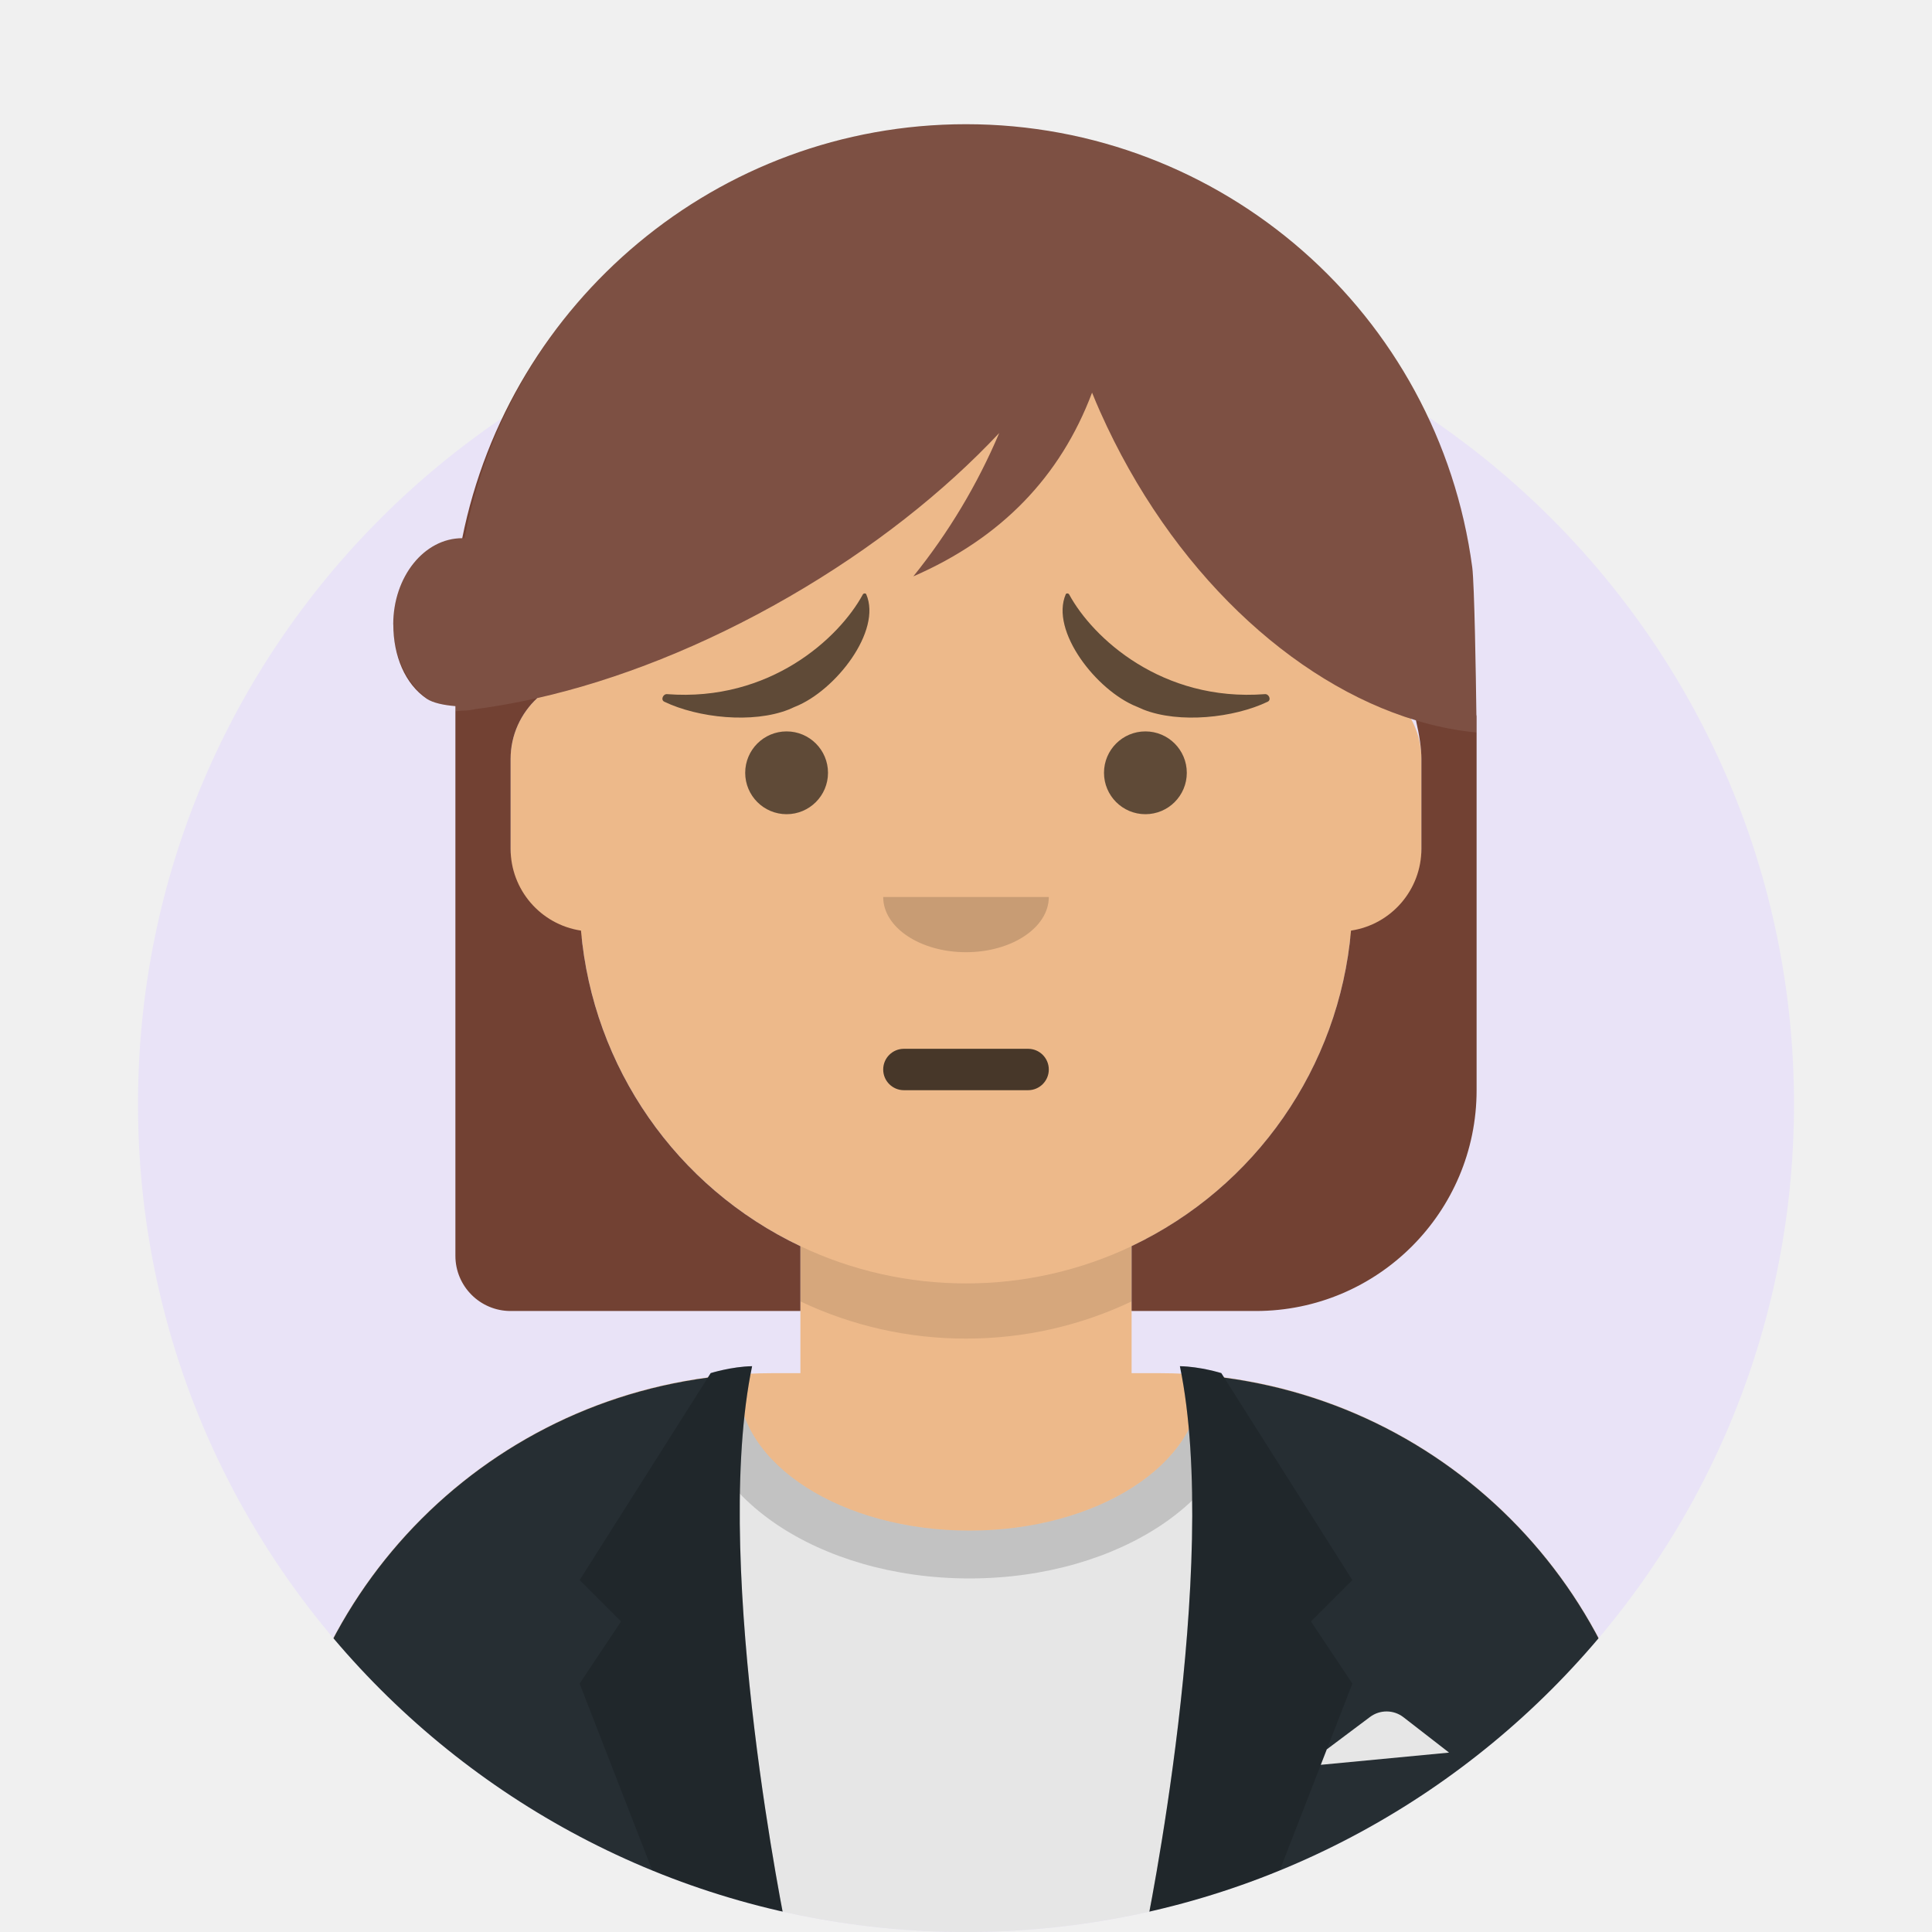
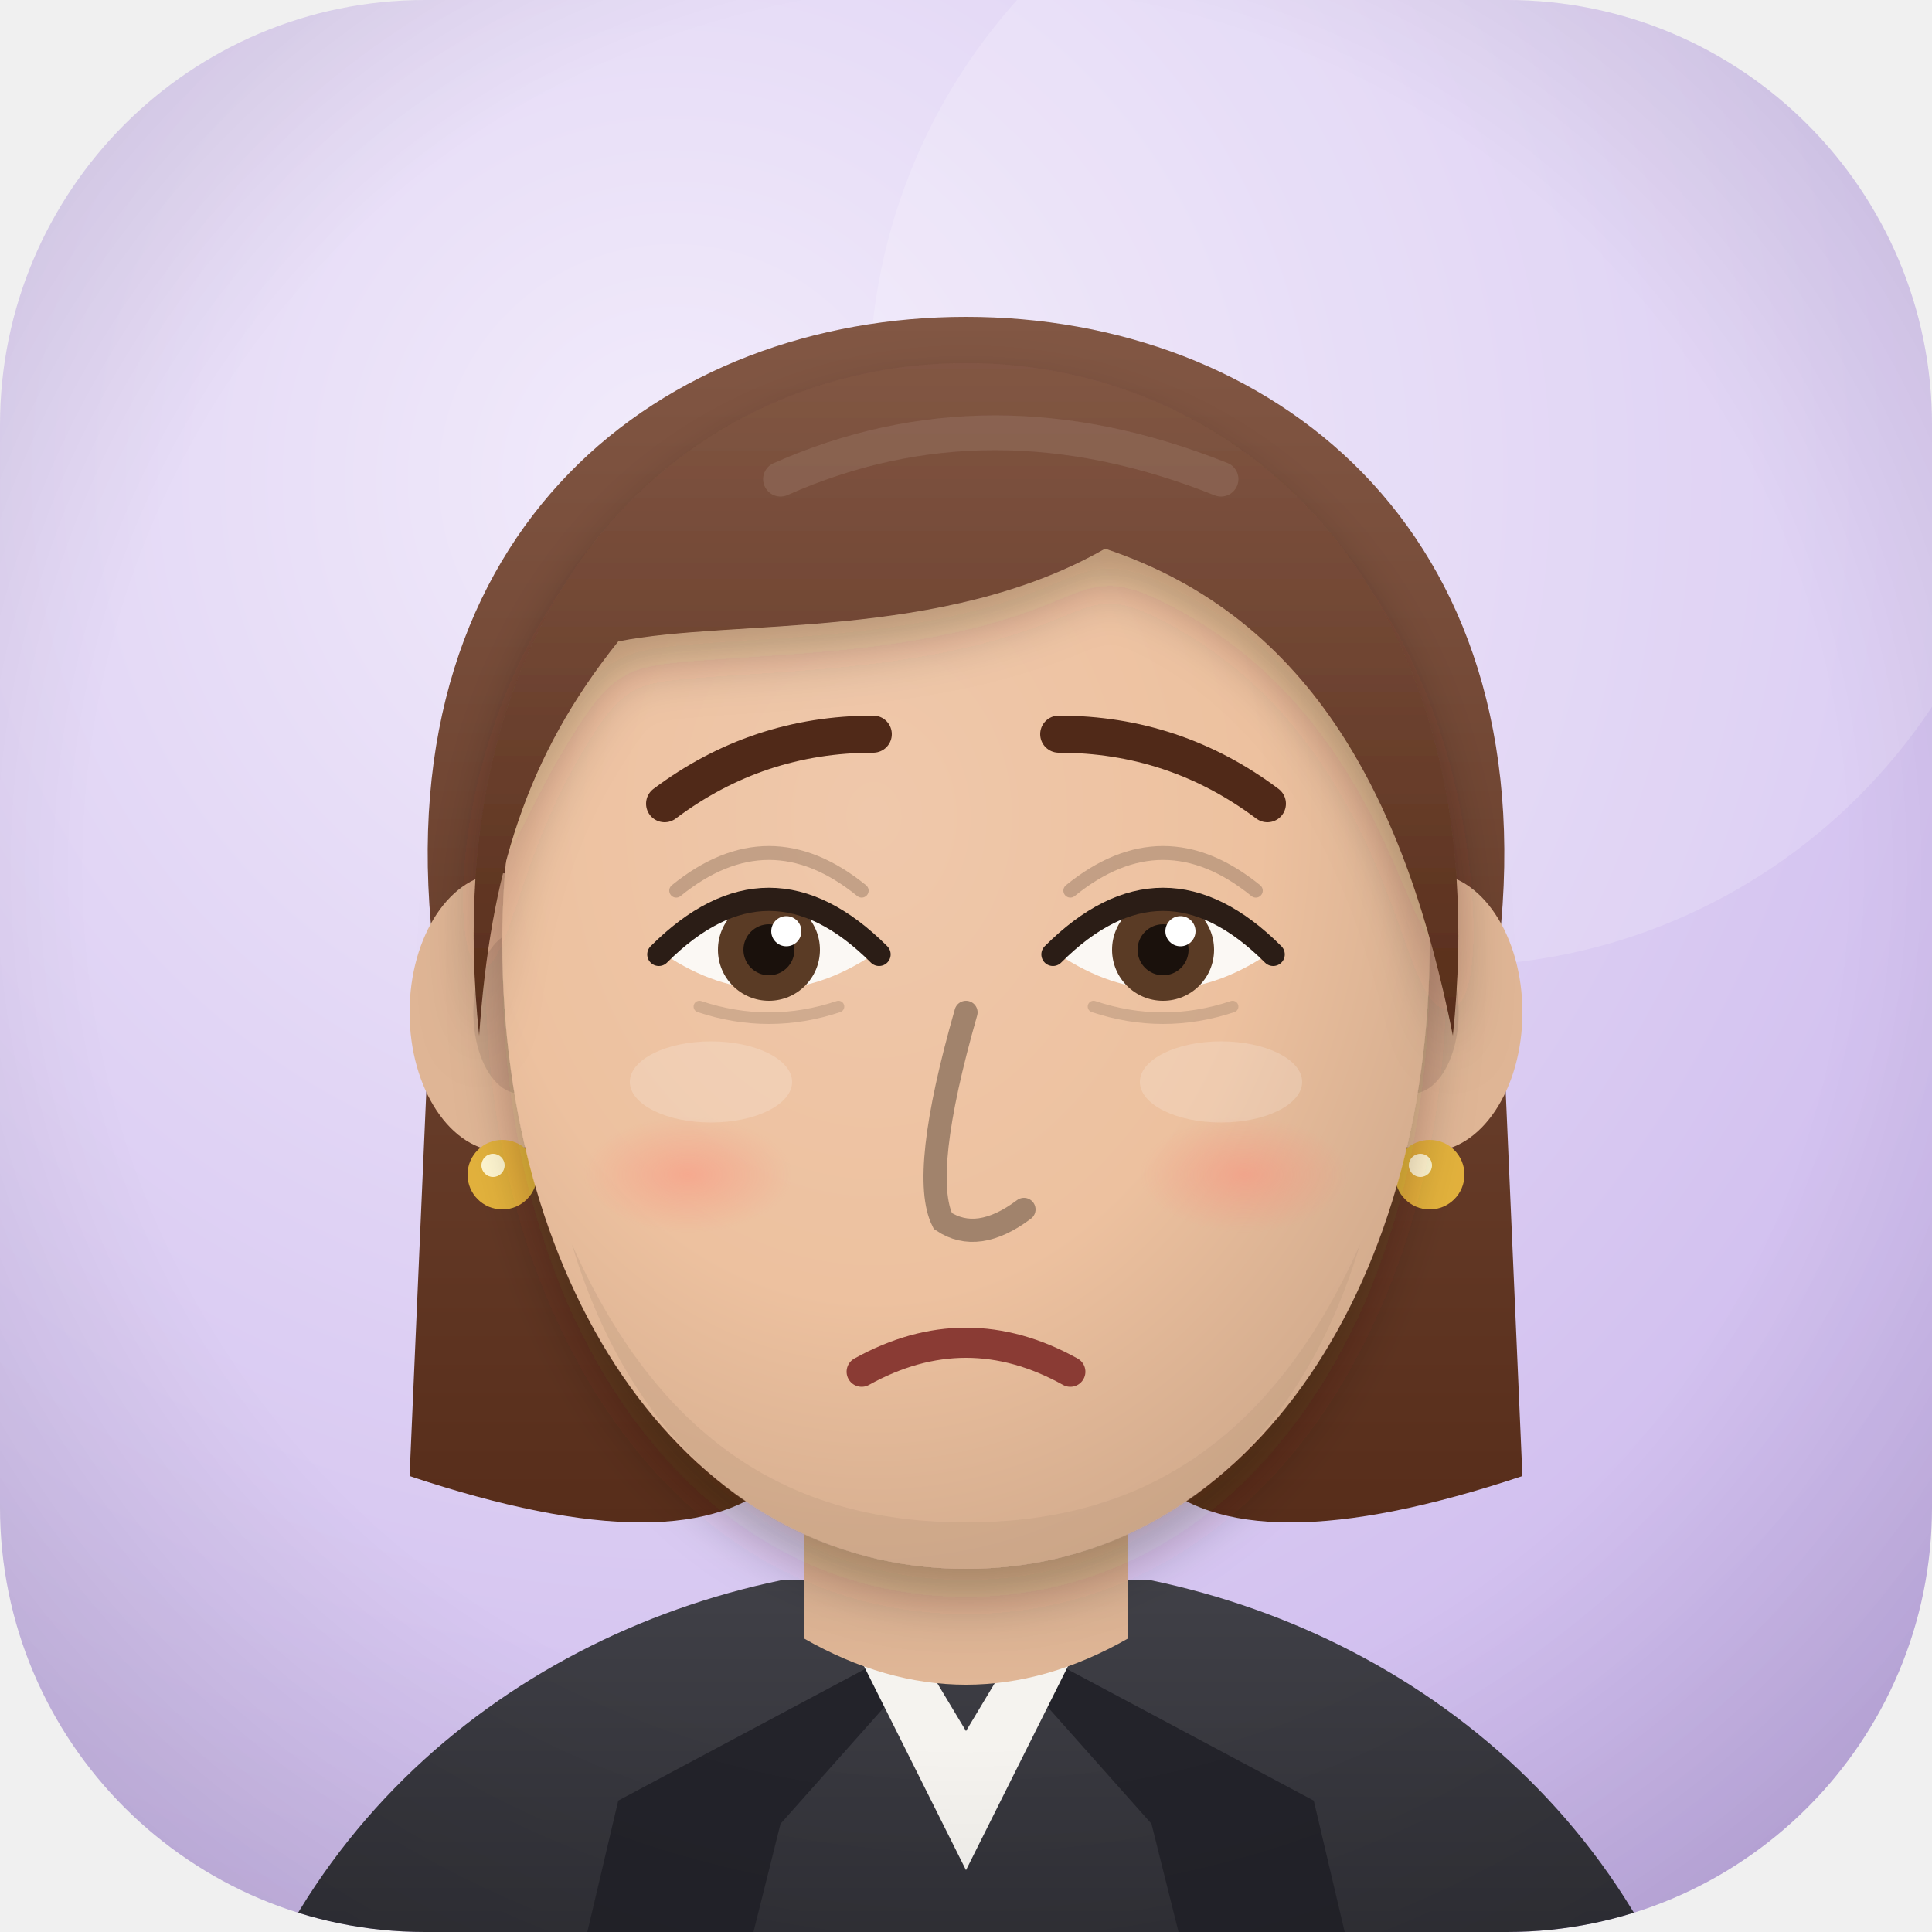
- <svg xmlns="http://www.w3.org/2000/svg" viewBox="0 0 280 280" fill="none" shape-rendering="auto">
-   <mask id="viewboxMask">
-     <rect width="280" height="280" rx="0" ry="0" x="0" y="0" fill="#fff" />
-   </mask>
-   <g mask="url(#viewboxMask)">
-     <g transform="translate(8)">
-       <circle cx="132" cy="160" r="120" fill="#e9e3f7" />
-       <mask id="styleCircle-a" style="mask-type:luminance" maskUnits="userSpaceOnUse" x="0" y="0" width="264" height="280">
-         <path d="M264 0H0v160h12c0 66.27 53.73 120 120 120 66.27 0 120-53.73 120-120h12V0Z" fill="#fff" />
-       </mask>
-       <g mask="url(#styleCircle-a)">
-         <path d="M132 36a56 56 0 0 0-56 56v6.17A12 12 0 0 0 66 110v14a12 12 0 0 0 10.3 11.88 56.04 56.04 0 0 0 31.7 44.73v18.4h-4a72 72 0 0 0-72 72v9h200v-9a72 72 0 0 0-72-72h-4v-18.39a56.04 56.04 0 0 0 31.7-44.73A12 12 0 0 0 198 124v-14a12 12 0 0 0-10-11.83V92a56 56 0 0 0-56-56Z" fill="#edb98a" />
-         <path d="M108 180.61v8a55.79 55.79 0 0 0 24 5.39c8.59 0 16.73-1.93 24-5.39v-8a55.79 55.79 0 0 1-24 5.39 55.79 55.79 0 0 1-24-5.39Z" fill="#000" fill-opacity=".1" />
-         <g transform="translate(0 170)">
-           <path d="M132.5 51.83c18.5 0 33.5-9.62 33.5-21.48 0-.36-.01-.7-.04-1.06A72 72 0 0 1 232 101.04V110H32v-8.95a72 72 0 0 1 67.05-71.83c-.03.37-.05.75-.05 1.13 0 11.86 15 21.48 33.5 21.48Z" fill="#E6E6E6" />
-           <path d="M132.5 58.76c21.89 0 39.63-12.05 39.63-26.91 0-.6-.02-1.2-.08-1.8-2-.33-4.03-.59-6.1-.76.04.35.05.7.05 1.06 0 11.86-15 21.48-33.5 21.48S99 42.2 99 30.35c0-.38.02-.76.05-1.13-2.06.14-4.08.36-6.08.67-.07.65-.1 1.3-.1 1.96 0 14.86 17.74 26.91 39.63 26.91Z" fill="#000" fill-opacity=".16" />
-           <path d="M100.78 29.12 101 28c-2.96.05-6 1-6 1l-.42.66A72.01 72.01 0 0 0 32 101.06V110h74s-10.7-51.56-5.24-80.8l.02-.08ZM158 110s11-53 5-82c2.96.05 6 1 6 1l.42.66a72.01 72.01 0 0 1 62.58 71.4V110h-74Z" fill="#262e33" />
-           <path d="M101 28c-6 29 5 82 5 82H90L76 74l6-9-6-6 19-30s3.04-.95 6-1ZM163 28c6 29-5 82-5 82h16l14-36-6-9 6-6-19-30s-3.04-.95-6-1Z" fill-rule="evenodd" clip-rule="evenodd" fill="#000" fill-opacity=".15" />
-           <path d="m183.42 85.77.87-2.24 6.27-4.7a4 4 0 0 1 4.85.05l6.6 5.12-18.59 1.77Z" fill="#E6E6E6" />
-         </g>
-         <g transform="translate(78 134)">
-           <rect x="42" y="18" width="24" height="6" rx="3" fill="#000" fill-opacity=".7" />
-         </g>
-         <g transform="translate(104 122)">
-           <path fill-rule="evenodd" clip-rule="evenodd" d="M16 8c0 4.42 5.37 8 12 8s12-3.58 12-8" fill="#000" fill-opacity=".16" />
-         </g>
-         <g transform="translate(76 90)">
-           <path d="M36 22a6 6 0 1 1-12 0 6 6 0 0 1 12 0ZM88 22a6 6 0 1 1-12 0 6 6 0 0 1 12 0Z" fill="#000" fill-opacity=".6" />
-         </g>
-         <g transform="translate(76 82)">
-           <path d="m31.23 20.42-.9.4c-5.25 2.09-13.2 1.21-18.05-1.12-.57-.27-.18-1.15.4-1.1 14.92 1.14 24.96-8.15 28.37-14.45.1-.18.41-.2.49-.03 2.3 5.32-4.45 13.98-10.3 16.3ZM80.77 20.42l.9.4c5.25 2.09 13.2 1.21 18.05-1.12.57-.27.18-1.15-.4-1.1-14.92 1.14-24.96-8.15-28.37-14.45-.1-.18-.41-.2-.49-.03-2.3 5.32 4.45 13.98 10.3 16.3Z" fill-rule="evenodd" clip-rule="evenodd" fill="#000" fill-opacity=".6" />
-         </g>
-         <g transform="translate(-1)">
-           <path d="M50 90.5c0 4.55 1.7 8.64 4.85 10.77.9.61 2.47.93 4.15 1.07V182a8 8 0 0 0 8 8h42v-9.39a56.03 56.03 0 0 1-31.8-45.74A12 12 0 0 1 67 123v-13c0-3.5 1.5-6.63 3.87-8.83 11.54-2.61 24.1-7.53 36.47-14.67 12.13-7 22.5-15.24 30.48-23.75a87.36 87.36 0 0 1-12.45 20.78c12.68-5.52 21.3-14.4 25.9-26.63.37.92.76 1.84 1.17 2.76 10.26 23.03 27.88 39.36 45.77 44.74.5 2.11.79 4.08.79 5.6v13a12 12 0 0 1-10.2 11.87A56.03 56.03 0 0 1 157 180.6V190h18a32 32 0 0 0 32-32v-54.12c0-.07 0-.17-.03-.28-.07-5.64-.28-18.87-.6-21.37A74.01 74.01 0 0 0 132.99 18c-36.08 0-66.14 25.83-73 60-5.52 0-10 5.6-10 12.5Z" fill="#724133" />
-           <path d="M152.44 59.66c11.94 26.81 33.86 44.53 54.56 46.5V92A74 74 0 0 0 60.32 78H60c-5.52 0-10 5.6-10 12.5 0 6.48 3.95 11.81 9 12.44v.15l.95-.1H60a8.1 8.1 0 0 0 1.9-.22C75.7 101 91.68 95.54 107.34 86.5c12.13-7 22.5-15.24 30.48-23.75a87.36 87.36 0 0 1-12.45 20.78c12.68-5.52 21.3-14.4 25.9-26.63.37.92.76 1.84 1.17 2.76Z" fill="#fff" fill-opacity=".08" />
-         </g>
-         <g transform="translate(49 72)" />
-         <g transform="translate(62 42)" />
+ <svg xmlns="http://www.w3.org/2000/svg" viewBox="0 0 200 200" width="200" height="200">
+   <defs>
+     <radialGradient id="p23bg" cx="0.35" cy="0.25" r="0.9">
+       <stop offset="0" stop-color="#f2ecfb" stop-opacity="1" />
+       <stop offset="1" stop-color="#c9b4ec" stop-opacity="1" />
+     </radialGradient>
+     <radialGradient id="p23sk" cx="0.4" cy="0.35" r="0.7">
+       <stop offset="0" stop-color="#efc8ab" stop-opacity="1" />
+       <stop offset="0.6" stop-color="#edc19f" stop-opacity="1" />
+       <stop offset="1" stop-color="#d1aa8c" stop-opacity="1" />
+     </radialGradient>
+     <linearGradient id="p23nk" x1="0" y1="0" x2="0" y2="1">
+       <stop offset="0" stop-color="#c29e82" stop-opacity="1" />
+       <stop offset="1" stop-color="#e1b797" stop-opacity="1" />
+     </linearGradient>
+     <linearGradient id="p23hr" x1="0" y1="0" x2="0" y2="1">
+       <stop offset="0" stop-color="#825744" stop-opacity="1" />
+       <stop offset="1" stop-color="#572d1a" stop-opacity="1" />
+     </linearGradient>
+     <linearGradient id="p23cl" x1="0" y1="0" x2="0" y2="1">
+       <stop offset="0" stop-color="#404047" stop-opacity="1" />
+       <stop offset="1" stop-color="#25252b" stop-opacity="1" />
+     </linearGradient>
+     <radialGradient id="p23bl" cx="0.5" cy="0.5" r="0.5">
+       <stop offset="0" stop-color="#ff8b7a" stop-opacity="0.45" />
+       <stop offset="1" stop-color="#ff8b7a" stop-opacity="0" />
+     </radialGradient>
+     <radialGradient id="p23vg" cx="0.5" cy="0.45" r="0.75">
+       <stop offset="0.6" stop-color="#000" stop-opacity="0" />
+       <stop offset="1" stop-color="#000" stop-opacity="0.16" />
+     </radialGradient>
+     <clipPath id="p23cp">
+       <rect width="200" height="200" rx="44" />
+     </clipPath>
+     <filter id="p23rm" x="-20%" y="-20%" width="140%" height="140%">
+       <feDropShadow dx="0" dy="2.5" stdDeviation="2.2" flood-color="#2b1a10" flood-opacity="0.28" />
+     </filter>
+   </defs>
+   <g clip-path="url(#p23cp)">
+     <rect width="200" height="200" fill="url(#p23bg)" />
+     <circle cx="150" cy="40" r="60" fill="#fff" opacity="0.18" />
+     <g transform="translate(100 112) scale(1.2) translate(-100 -104)">
+       <path d="M54 92 C50 56 74 38 100 38 C126 38 150 56 146 92 L148 138 Q124 146 116 138 L84 138 Q76 146 52 138 Z" fill="url(#p23hr)" />
+       <path d="M34 200 C38 170 60 152 84 147 L116 147 C140 152 162 170 166 200 Z" fill="url(#p23cl)" />
+       <path d="M100 150 L84 168 L76 200 L62 200 L70 166 Z" fill="#23232a" />
+       <path d="M100 150 L116 168 L124 200 L138 200 L130 166 Z" fill="#23232a" />
+       <path d="M90 152 L100 172 L110 152 L106 150 L100 160 L94 150 Z" fill="#f5f3ef" />
+       <path d="M86 130 L86 152 Q100 160 114 152 L114 130 Z" fill="url(#p23nk)" />
+       <path d="M86 140 Q100 150 114 140 L114 134 Q100 144 86 134 Z" fill="#b29177" opacity="0.35" />
+       <ellipse cx="60" cy="98" rx="8" ry="12" fill="#dfb595" />
+       <ellipse cx="61.5" cy="98" rx="4" ry="7" fill="#be9a7f" opacity="0.6" />
+       <ellipse cx="140" cy="98" rx="8" ry="12" fill="#dfb595" />
+       <ellipse cx="138.5" cy="98" rx="4" ry="7" fill="#be9a7f" opacity="0.6" />
+       <circle cx="60" cy="112" r="3" fill="#e2b13c" />
+       <circle cx="59.2" cy="111.2" r="1" fill="#fff6d0" />
+       <circle cx="140" cy="112" r="3" fill="#e2b13c" />
+       <circle cx="139.2" cy="111.2" r="1" fill="#fff6d0" />
+       <path d="M100 46 C126 46 140 64 140 92 C140 122 124 146 100 146 C76 146 60 122 60 92 C60 64 74 46 100 46 Z" fill="url(#p23sk)" filter="url(#p23rm)" />
+       <path d="M66 118 C72 138 86 146 100 146 C114 146 128 138 134 118 C126 136 114 142 100 142 C86 142 74 136 66 118 Z" fill="#be9a7f" opacity="0.35" />
+       <ellipse cx="78" cy="104" rx="7" ry="3.5" fill="#fff" opacity="0.18" />
+       <ellipse cx="122" cy="104" rx="7" ry="3.5" fill="#fff" opacity="0.18" />
+       <ellipse cx="76" cy="112" rx="9" ry="5" fill="url(#p23bl)" />
+       <ellipse cx="124" cy="112" rx="9" ry="5" fill="url(#p23bl)" />
+       <path d="M74 80 Q82 74 92 74" stroke="#502918" stroke-width="3.2" fill="none" stroke-linecap="round" />
+       <path d="M126 80 Q118 74 108 74" stroke="#502918" stroke-width="3.2" fill="none" stroke-linecap="round" />
+       <path d="M74 93 Q83 84 92 93 Q83 99 74 93 Z" fill="#fbf8f4" />
+       <circle cx="83" cy="92.6" r="4.4" fill="#5a3b25" />
+       <circle cx="83" cy="92.6" r="2.2" fill="#1a110c" />
+       <circle cx="84.5" cy="91" r="1.3" fill="#fff" />
+       <path d="M73.5 93 Q83 83.5 92.5 93" stroke="#2b1d16" stroke-width="2" fill="none" stroke-linecap="round" />
+       <path d="M75 87.5 Q83 81 91 87.5" stroke="#a6876f" stroke-width="1.2" fill="none" opacity="0.6" stroke-linecap="round" />
+       <path d="M77 97.5 Q83 99.5 89 97.5" stroke="#b29177" stroke-width="1" fill="none" opacity="0.5" stroke-linecap="round" />
+       <path d="M108 93 Q117 84 126 93 Q117 99 108 93 Z" fill="#fbf8f4" />
+       <circle cx="117" cy="92.6" r="4.4" fill="#5a3b25" />
+       <circle cx="117" cy="92.6" r="2.2" fill="#1a110c" />
+       <circle cx="118.5" cy="91" r="1.3" fill="#fff" />
+       <path d="M107.5 93 Q117 83.5 126.5 93" stroke="#2b1d16" stroke-width="2" fill="none" stroke-linecap="round" />
+       <path d="M109 87.5 Q117 81 125 87.5" stroke="#a6876f" stroke-width="1.2" fill="none" opacity="0.6" stroke-linecap="round" />
+       <path d="M111 97.5 Q117 99.5 123 97.5" stroke="#b29177" stroke-width="1" fill="none" opacity="0.5" stroke-linecap="round" />
+       <path d="M100 98 Q96 112 98 116 Q101 118 105 115" stroke="#a1836c" stroke-width="2" fill="none" stroke-linecap="round" />
+       <path d="M91 129 Q100 124 109 129" stroke="#8a3b34" stroke-width="2.6" fill="none" stroke-linecap="round" />
+       <g filter="url(#p23rm)">
+         <path d="M58 100 C54 62 76 42 100 42 C124 42 146 62 142 100 C138 80 130 64 112 58 C98 66 80 64 70 66 C62 76 59 86 58 100 Z" fill="url(#p23hr)" />
+         <path d="M84 52 Q102 44 122 52" stroke="#946f5e" stroke-width="3" fill="none" stroke-linecap="round" opacity="0.55" />
      </g>
    </g>
+     <rect width="200" height="200" fill="url(#p23vg)" />
  </g>
</svg>
